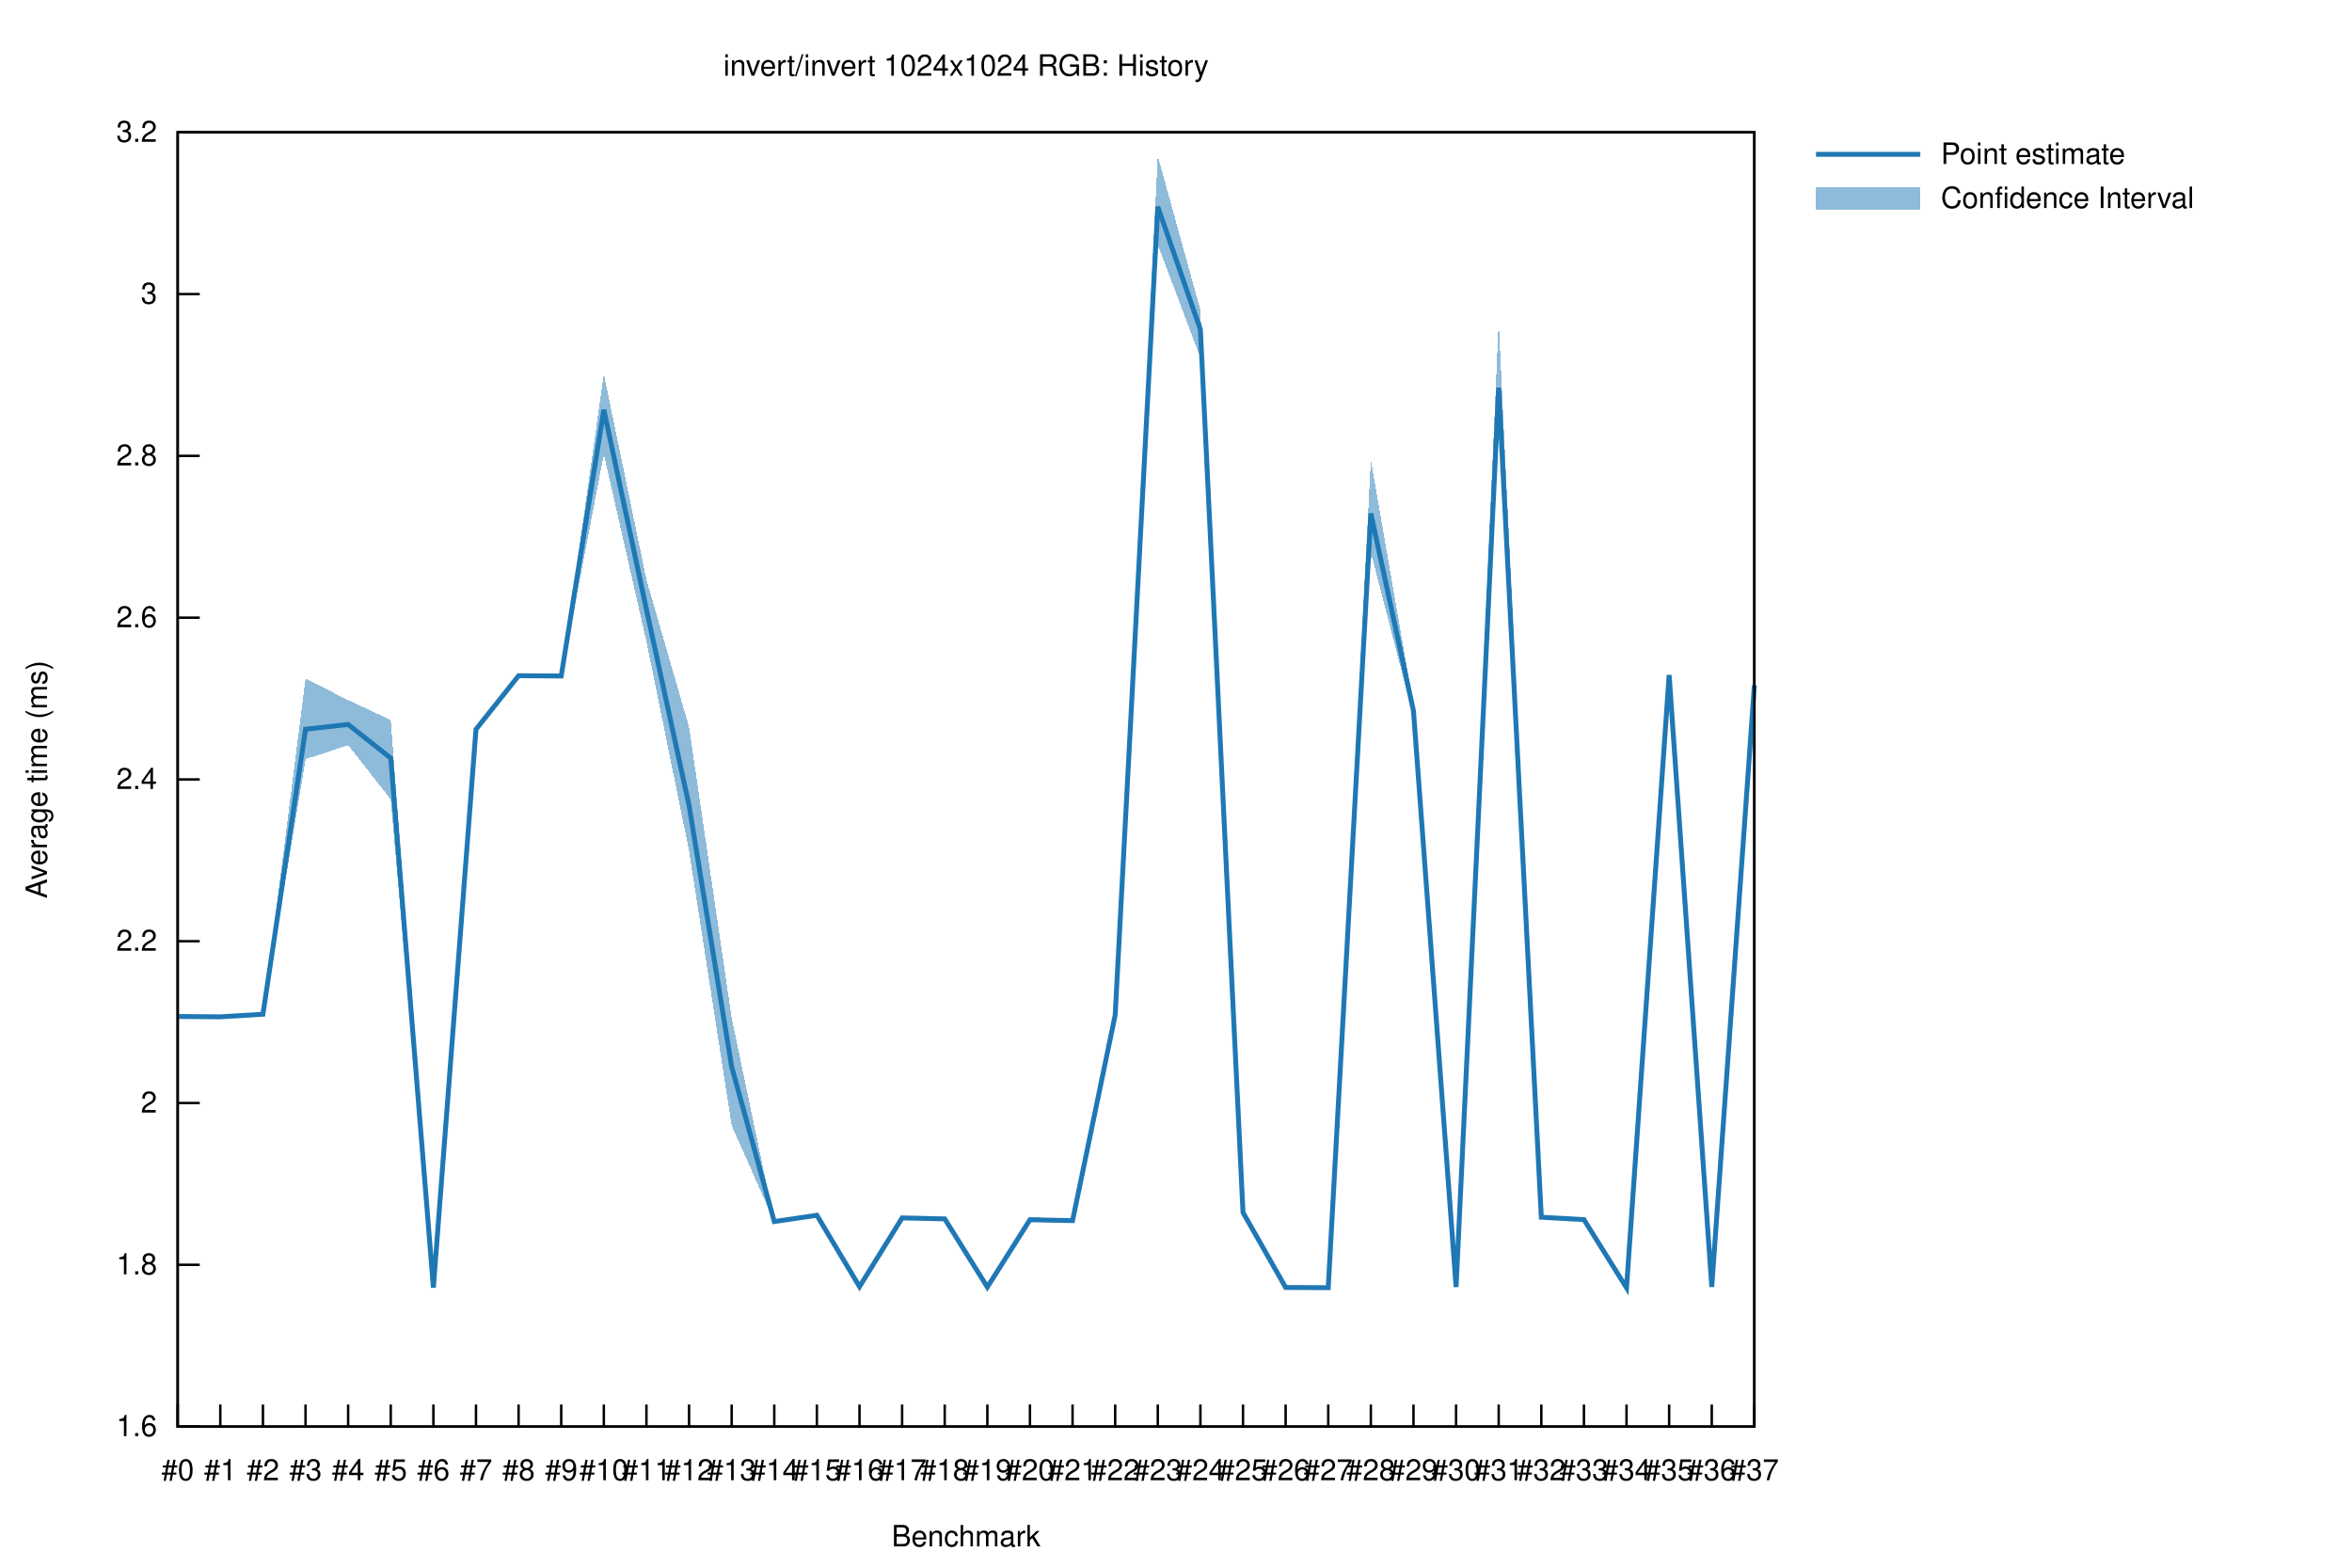
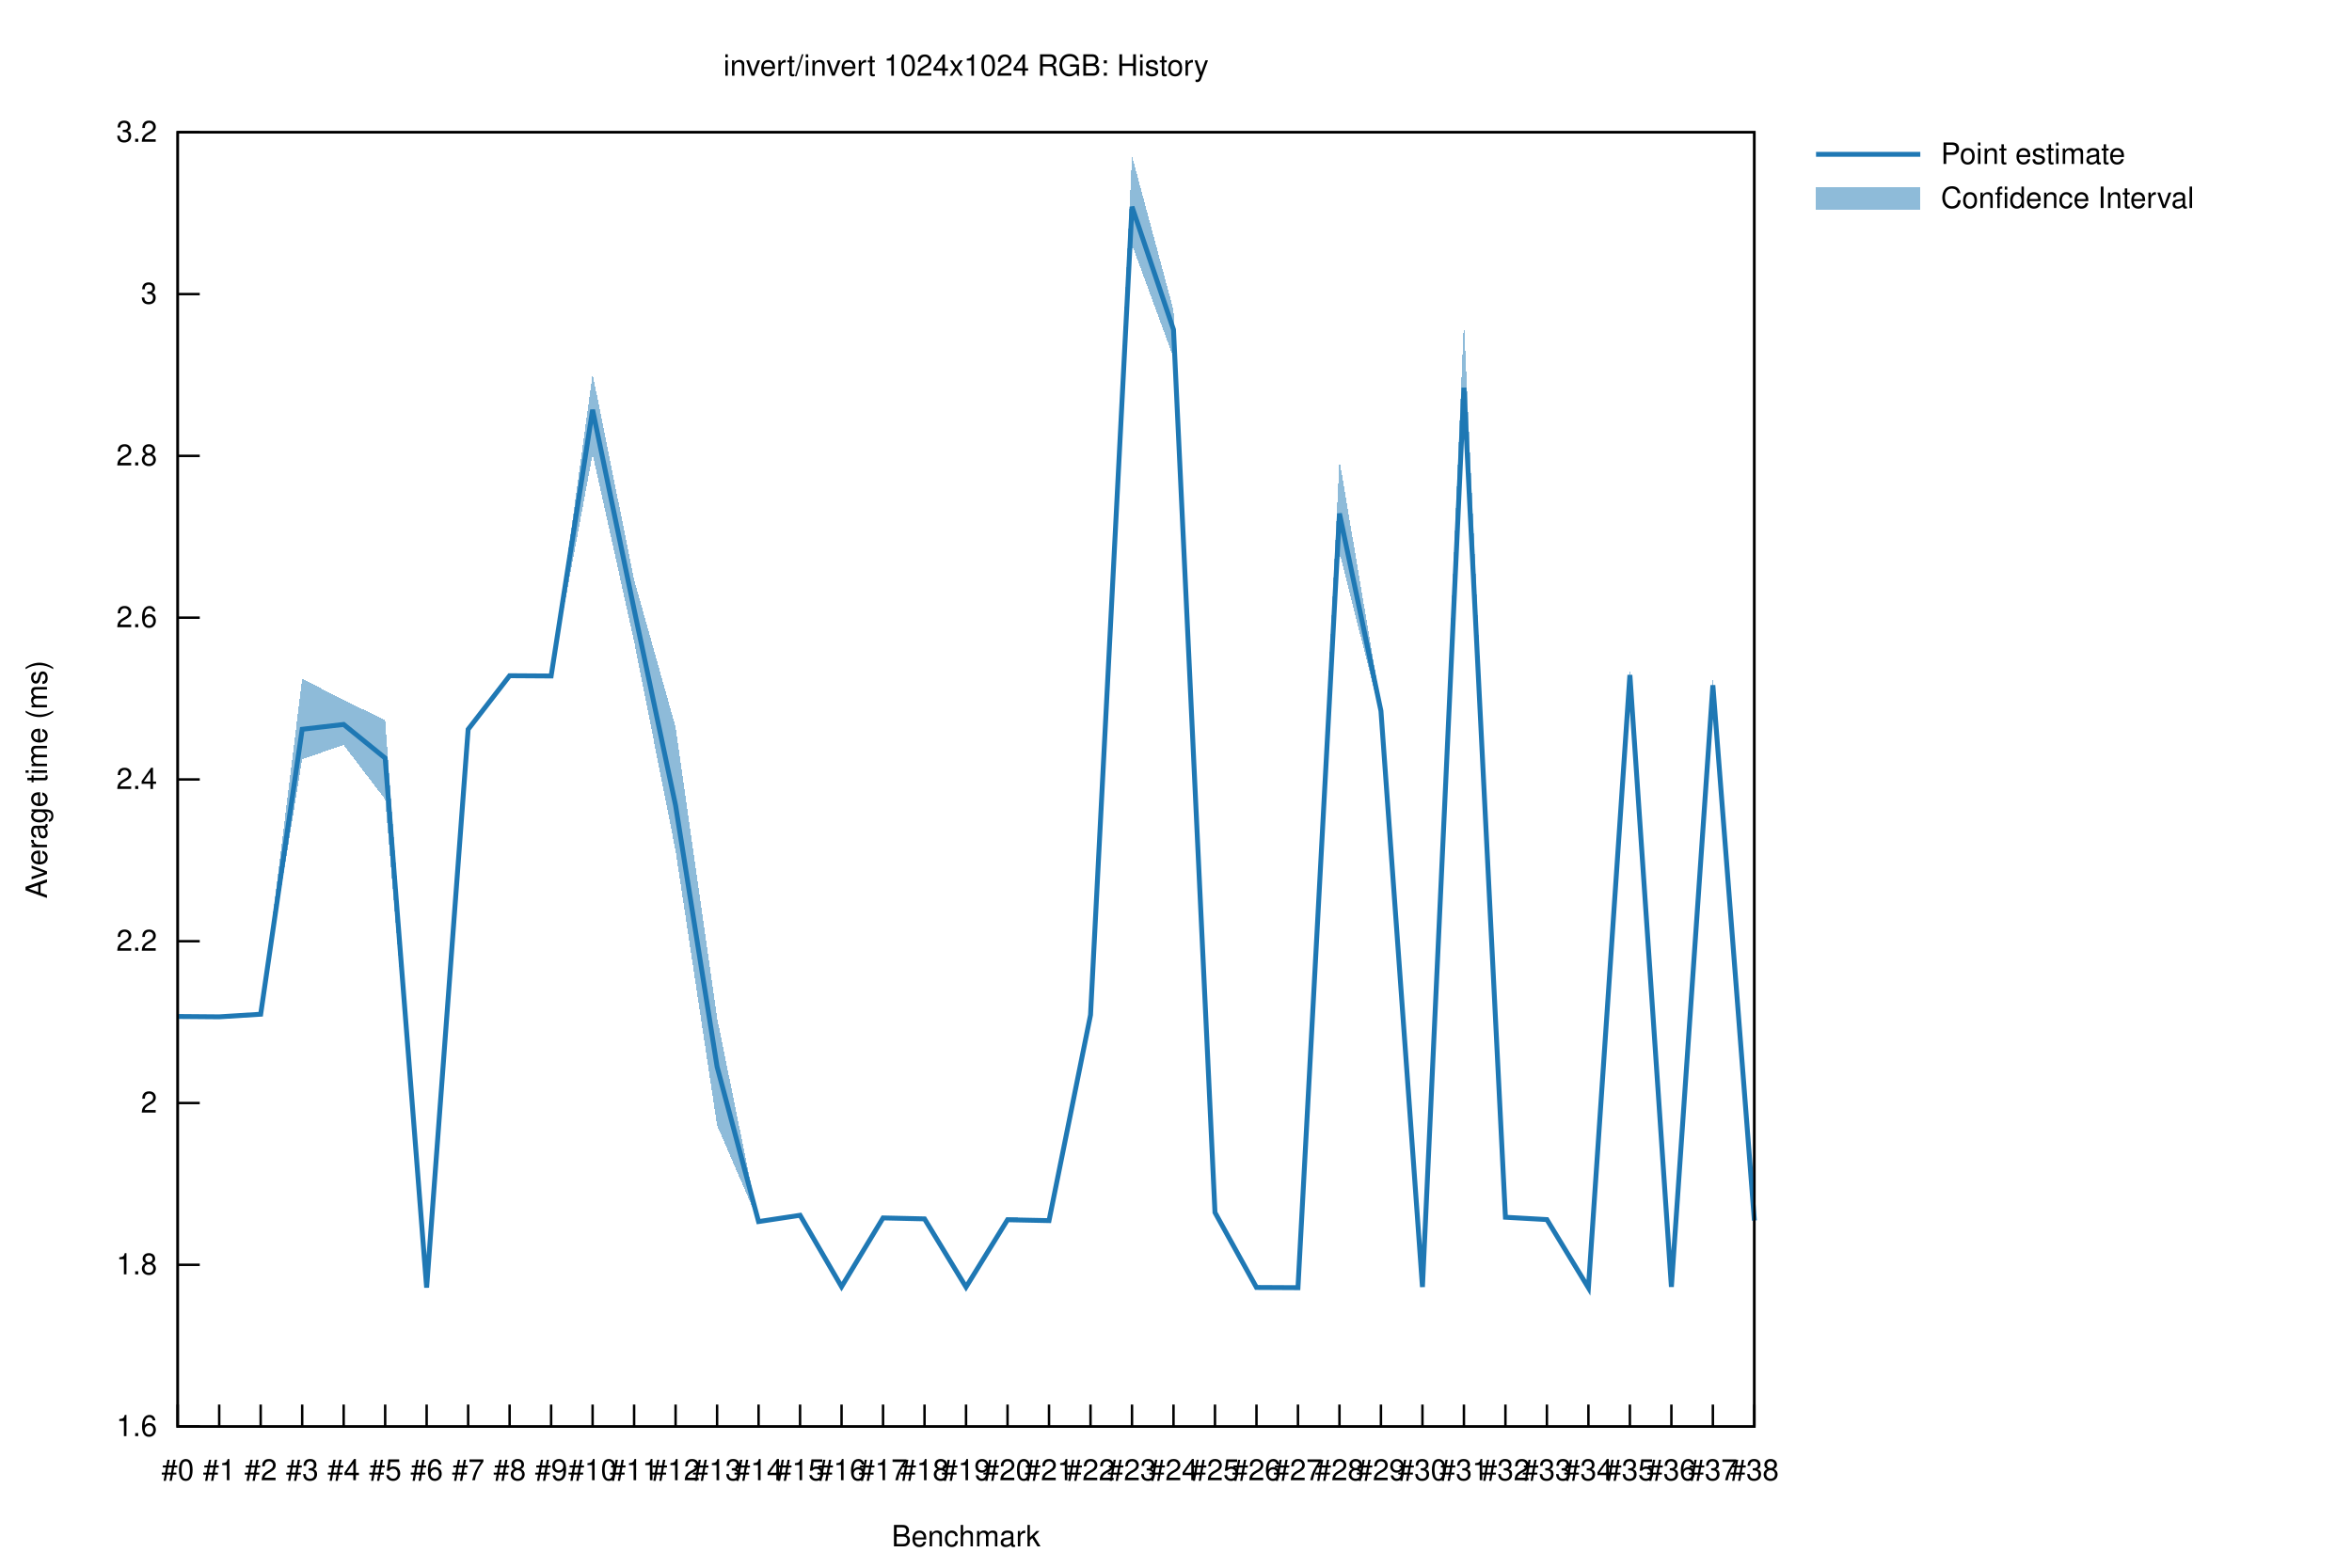
<svg xmlns="http://www.w3.org/2000/svg" xmlns:xlink="http://www.w3.org/1999/xlink" viewBox="0 0 960 640">
  <g id="gnuplot_canvas">
    <rect x="0" y="0" width="960" height="640" fill="none" />
    <defs>
      <circle id="gpDot" r="0.5" stroke-width="0.5" stroke="currentColor" />
      <path id="gpPt0" stroke-width="0.222" stroke="currentColor" d="M-1,0 h2 M0,-1 v2" />
      <path id="gpPt1" stroke-width="0.222" stroke="currentColor" d="M-1,-1 L1,1 M1,-1 L-1,1" />
      <path id="gpPt2" stroke-width="0.222" stroke="currentColor" d="M-1,0 L1,0 M0,-1 L0,1 M-1,-1 L1,1 M-1,1 L1,-1" />
      <rect id="gpPt3" stroke-width="0.222" stroke="currentColor" x="-1" y="-1" width="2" height="2" />
      <rect id="gpPt4" stroke-width="0.222" stroke="currentColor" fill="currentColor" x="-1" y="-1" width="2" height="2" />
      <circle id="gpPt5" stroke-width="0.222" stroke="currentColor" cx="0" cy="0" r="1" />
      <use xlink:href="#gpPt5" id="gpPt6" fill="currentColor" stroke="none" />
      <path id="gpPt7" stroke-width="0.222" stroke="currentColor" d="M0,-1.33 L-1.33,0.67 L1.33,0.67 z" />
      <use xlink:href="#gpPt7" id="gpPt8" fill="currentColor" stroke="none" />
      <use xlink:href="#gpPt7" id="gpPt9" stroke="currentColor" transform="rotate(180)" />
      <use xlink:href="#gpPt9" id="gpPt10" fill="currentColor" stroke="none" />
      <use xlink:href="#gpPt3" id="gpPt11" stroke="currentColor" transform="rotate(45)" />
      <use xlink:href="#gpPt11" id="gpPt12" fill="currentColor" stroke="none" />
      <path id="gpPt13" stroke-width="0.222" stroke="currentColor" d="M0,1.330 L1.265,0.411 L0.782,-1.067 L-0.782,-1.076 L-1.265,0.411 z" />
      <use xlink:href="#gpPt13" id="gpPt14" fill="currentColor" stroke="none" />
      <filter id="textbox" filterUnits="objectBoundingBox" x="0" y="0" height="1" width="1">
        <feFlood flood-color="white" flood-opacity="1" result="bgnd" />
        <feComposite in="SourceGraphic" in2="bgnd" operator="atop" />
      </filter>
      <filter id="greybox" filterUnits="objectBoundingBox" x="0" y="0" height="1" width="1">
        <feFlood flood-color="lightgrey" flood-opacity="1" result="grey" />
        <feComposite in="SourceGraphic" in2="grey" operator="atop" />
      </filter>
    </defs>
    <g fill="none" color="white" stroke="currentColor" stroke-width="1.00" stroke-linecap="butt" stroke-linejoin="miter">
</g>
    <g fill="none" color="black" stroke="currentColor" stroke-width="1.00" stroke-linecap="butt" stroke-linejoin="miter">
      <path stroke="black" d="M72.53,582.40 L81.53,582.40  " />
      <g transform="translate(64.14,586.30)" stroke="none" fill="black" font-family="Helvetica" font-size="12.00" text-anchor="end">
        <text>
          <tspan font-family="Helvetica"> 1.6</tspan>
        </text>
      </g>
    </g>
    <g fill="none" color="black" stroke="currentColor" stroke-width="1.00" stroke-linecap="butt" stroke-linejoin="miter">
      <path stroke="black" d="M72.53,516.35 L81.53,516.35  " />
      <g transform="translate(64.14,520.25)" stroke="none" fill="black" font-family="Helvetica" font-size="12.00" text-anchor="end">
        <text>
          <tspan font-family="Helvetica"> 1.8</tspan>
        </text>
      </g>
    </g>
    <g fill="none" color="black" stroke="currentColor" stroke-width="1.00" stroke-linecap="butt" stroke-linejoin="miter">
      <path stroke="black" d="M72.53,450.30 L81.53,450.30  " />
      <g transform="translate(64.14,454.20)" stroke="none" fill="black" font-family="Helvetica" font-size="12.00" text-anchor="end">
        <text>
          <tspan font-family="Helvetica"> 2</tspan>
        </text>
      </g>
    </g>
    <g fill="none" color="black" stroke="currentColor" stroke-width="1.00" stroke-linecap="butt" stroke-linejoin="miter">
      <path stroke="black" d="M72.53,384.25 L81.53,384.25  " />
      <g transform="translate(64.14,388.15)" stroke="none" fill="black" font-family="Helvetica" font-size="12.00" text-anchor="end">
        <text>
          <tspan font-family="Helvetica"> 2.2</tspan>
        </text>
      </g>
    </g>
    <g fill="none" color="black" stroke="currentColor" stroke-width="1.00" stroke-linecap="butt" stroke-linejoin="miter">
      <path stroke="black" d="M72.53,318.20 L81.53,318.20  " />
      <g transform="translate(64.14,322.10)" stroke="none" fill="black" font-family="Helvetica" font-size="12.00" text-anchor="end">
        <text>
          <tspan font-family="Helvetica"> 2.4</tspan>
        </text>
      </g>
    </g>
    <g fill="none" color="black" stroke="currentColor" stroke-width="1.00" stroke-linecap="butt" stroke-linejoin="miter">
      <path stroke="black" d="M72.53,252.16 L81.53,252.16  " />
      <g transform="translate(64.14,256.06)" stroke="none" fill="black" font-family="Helvetica" font-size="12.00" text-anchor="end">
        <text>
          <tspan font-family="Helvetica"> 2.6</tspan>
        </text>
      </g>
    </g>
    <g fill="none" color="black" stroke="currentColor" stroke-width="1.00" stroke-linecap="butt" stroke-linejoin="miter">
      <path stroke="black" d="M72.53,186.11 L81.53,186.11  " />
      <g transform="translate(64.14,190.01)" stroke="none" fill="black" font-family="Helvetica" font-size="12.00" text-anchor="end">
        <text>
          <tspan font-family="Helvetica"> 2.8</tspan>
        </text>
      </g>
    </g>
    <g fill="none" color="black" stroke="currentColor" stroke-width="1.00" stroke-linecap="butt" stroke-linejoin="miter">
      <path stroke="black" d="M72.53,120.06 L81.53,120.06  " />
      <g transform="translate(64.14,123.96)" stroke="none" fill="black" font-family="Helvetica" font-size="12.00" text-anchor="end">
        <text>
          <tspan font-family="Helvetica"> 3</tspan>
        </text>
      </g>
    </g>
    <g fill="none" color="black" stroke="currentColor" stroke-width="1.00" stroke-linecap="butt" stroke-linejoin="miter">
      <path stroke="black" d="M72.53,54.01 L81.53,54.01  " />
      <g transform="translate(64.14,57.91)" stroke="none" fill="black" font-family="Helvetica" font-size="12.00" text-anchor="end">
        <text>
          <tspan font-family="Helvetica"> 3.2</tspan>
        </text>
      </g>
    </g>
    <g fill="none" color="black" stroke="currentColor" stroke-width="1.00" stroke-linecap="butt" stroke-linejoin="miter">
      <path stroke="black" d="M72.53,582.40 L72.53,573.40  " />
      <g transform="translate(72.53,604.30)" stroke="none" fill="black" font-family="Helvetica" font-size="12.00" text-anchor="middle">
        <text>
          <tspan font-family="Helvetica">#0</tspan>
        </text>
      </g>
    </g>
    <g fill="none" color="black" stroke="currentColor" stroke-width="1.00" stroke-linecap="butt" stroke-linejoin="miter">
-       <path stroke="black" d="M89.92,582.40 L89.92,573.40  " />
-       <g transform="translate(89.92,604.30)" stroke="none" fill="black" font-family="Helvetica" font-size="12.00" text-anchor="middle">
+       <path stroke="black" d="M89.47,582.40 L89.47,573.40  " />
+       <g transform="translate(89.47,604.30)" stroke="none" fill="black" font-family="Helvetica" font-size="12.00" text-anchor="middle">
        <text>
          <tspan font-family="Helvetica">#1</tspan>
        </text>
      </g>
    </g>
    <g fill="none" color="black" stroke="currentColor" stroke-width="1.00" stroke-linecap="butt" stroke-linejoin="miter">
-       <path stroke="black" d="M107.32,582.40 L107.32,573.40  " />
-       <g transform="translate(107.32,604.30)" stroke="none" fill="black" font-family="Helvetica" font-size="12.00" text-anchor="middle">
+       <path stroke="black" d="M106.40,582.40 L106.40,573.40  " />
+       <g transform="translate(106.40,604.30)" stroke="none" fill="black" font-family="Helvetica" font-size="12.00" text-anchor="middle">
        <text>
          <tspan font-family="Helvetica">#2</tspan>
        </text>
      </g>
    </g>
    <g fill="none" color="black" stroke="currentColor" stroke-width="1.00" stroke-linecap="butt" stroke-linejoin="miter">
-       <path stroke="black" d="M124.71,582.40 L124.71,573.40  " />
-       <g transform="translate(124.71,604.30)" stroke="none" fill="black" font-family="Helvetica" font-size="12.00" text-anchor="middle">
+       <path stroke="black" d="M123.34,582.40 L123.34,573.40  " />
+       <g transform="translate(123.34,604.30)" stroke="none" fill="black" font-family="Helvetica" font-size="12.00" text-anchor="middle">
        <text>
          <tspan font-family="Helvetica">#3</tspan>
        </text>
      </g>
    </g>
    <g fill="none" color="black" stroke="currentColor" stroke-width="1.00" stroke-linecap="butt" stroke-linejoin="miter">
-       <path stroke="black" d="M142.10,582.40 L142.10,573.40  " />
-       <g transform="translate(142.10,604.30)" stroke="none" fill="black" font-family="Helvetica" font-size="12.00" text-anchor="middle">
+       <path stroke="black" d="M140.27,582.40 L140.27,573.40  " />
+       <g transform="translate(140.27,604.30)" stroke="none" fill="black" font-family="Helvetica" font-size="12.00" text-anchor="middle">
        <text>
          <tspan font-family="Helvetica">#4</tspan>
        </text>
      </g>
    </g>
    <g fill="none" color="black" stroke="currentColor" stroke-width="1.00" stroke-linecap="butt" stroke-linejoin="miter">
-       <path stroke="black" d="M159.49,582.40 L159.49,573.40  " />
-       <g transform="translate(159.49,604.30)" stroke="none" fill="black" font-family="Helvetica" font-size="12.00" text-anchor="middle">
+       <path stroke="black" d="M157.21,582.40 L157.21,573.40  " />
+       <g transform="translate(157.21,604.30)" stroke="none" fill="black" font-family="Helvetica" font-size="12.00" text-anchor="middle">
        <text>
          <tspan font-family="Helvetica">#5</tspan>
        </text>
      </g>
    </g>
    <g fill="none" color="black" stroke="currentColor" stroke-width="1.00" stroke-linecap="butt" stroke-linejoin="miter">
-       <path stroke="black" d="M176.89,582.40 L176.89,573.40  " />
-       <g transform="translate(176.89,604.30)" stroke="none" fill="black" font-family="Helvetica" font-size="12.00" text-anchor="middle">
+       <path stroke="black" d="M174.14,582.40 L174.14,573.40  " />
+       <g transform="translate(174.14,604.30)" stroke="none" fill="black" font-family="Helvetica" font-size="12.00" text-anchor="middle">
        <text>
          <tspan font-family="Helvetica">#6</tspan>
        </text>
      </g>
    </g>
    <g fill="none" color="black" stroke="currentColor" stroke-width="1.00" stroke-linecap="butt" stroke-linejoin="miter">
-       <path stroke="black" d="M194.28,582.40 L194.28,573.40  " />
-       <g transform="translate(194.28,604.30)" stroke="none" fill="black" font-family="Helvetica" font-size="12.00" text-anchor="middle">
+       <path stroke="black" d="M191.08,582.40 L191.08,573.40  " />
+       <g transform="translate(191.08,604.30)" stroke="none" fill="black" font-family="Helvetica" font-size="12.00" text-anchor="middle">
        <text>
          <tspan font-family="Helvetica">#7</tspan>
        </text>
      </g>
    </g>
    <g fill="none" color="black" stroke="currentColor" stroke-width="1.00" stroke-linecap="butt" stroke-linejoin="miter">
-       <path stroke="black" d="M211.67,582.40 L211.67,573.40  " />
-       <g transform="translate(211.67,604.30)" stroke="none" fill="black" font-family="Helvetica" font-size="12.00" text-anchor="middle">
+       <path stroke="black" d="M208.01,582.40 L208.01,573.40  " />
+       <g transform="translate(208.01,604.30)" stroke="none" fill="black" font-family="Helvetica" font-size="12.00" text-anchor="middle">
        <text>
          <tspan font-family="Helvetica">#8</tspan>
        </text>
      </g>
    </g>
    <g fill="none" color="black" stroke="currentColor" stroke-width="1.00" stroke-linecap="butt" stroke-linejoin="miter">
-       <path stroke="black" d="M229.07,582.40 L229.07,573.40  " />
-       <g transform="translate(229.07,604.30)" stroke="none" fill="black" font-family="Helvetica" font-size="12.00" text-anchor="middle">
+       <path stroke="black" d="M224.95,582.40 L224.95,573.40  " />
+       <g transform="translate(224.95,604.30)" stroke="none" fill="black" font-family="Helvetica" font-size="12.00" text-anchor="middle">
        <text>
          <tspan font-family="Helvetica">#9</tspan>
        </text>
      </g>
    </g>
    <g fill="none" color="black" stroke="currentColor" stroke-width="1.00" stroke-linecap="butt" stroke-linejoin="miter">
-       <path stroke="black" d="M246.46,582.40 L246.46,573.40  " />
-       <g transform="translate(246.46,604.30)" stroke="none" fill="black" font-family="Helvetica" font-size="12.00" text-anchor="middle">
+       <path stroke="black" d="M241.88,582.40 L241.88,573.40  " />
+       <g transform="translate(241.88,604.30)" stroke="none" fill="black" font-family="Helvetica" font-size="12.00" text-anchor="middle">
        <text>
          <tspan font-family="Helvetica">#10</tspan>
        </text>
      </g>
    </g>
    <g fill="none" color="black" stroke="currentColor" stroke-width="1.00" stroke-linecap="butt" stroke-linejoin="miter">
-       <path stroke="black" d="M263.85,582.40 L263.85,573.40  " />
-       <g transform="translate(263.85,604.30)" stroke="none" fill="black" font-family="Helvetica" font-size="12.00" text-anchor="middle">
+       <path stroke="black" d="M258.82,582.40 L258.82,573.40  " />
+       <g transform="translate(258.82,604.30)" stroke="none" fill="black" font-family="Helvetica" font-size="12.00" text-anchor="middle">
        <text>
          <tspan font-family="Helvetica">#11</tspan>
        </text>
      </g>
    </g>
    <g fill="none" color="black" stroke="currentColor" stroke-width="1.00" stroke-linecap="butt" stroke-linejoin="miter">
-       <path stroke="black" d="M281.25,582.40 L281.25,573.40  " />
-       <g transform="translate(281.25,604.30)" stroke="none" fill="black" font-family="Helvetica" font-size="12.00" text-anchor="middle">
+       <path stroke="black" d="M275.75,582.40 L275.75,573.40  " />
+       <g transform="translate(275.75,604.30)" stroke="none" fill="black" font-family="Helvetica" font-size="12.00" text-anchor="middle">
        <text>
          <tspan font-family="Helvetica">#12</tspan>
        </text>
      </g>
    </g>
    <g fill="none" color="black" stroke="currentColor" stroke-width="1.00" stroke-linecap="butt" stroke-linejoin="miter">
-       <path stroke="black" d="M298.64,582.40 L298.64,573.40  " />
-       <g transform="translate(298.64,604.30)" stroke="none" fill="black" font-family="Helvetica" font-size="12.00" text-anchor="middle">
+       <path stroke="black" d="M292.69,582.40 L292.69,573.40  " />
+       <g transform="translate(292.69,604.30)" stroke="none" fill="black" font-family="Helvetica" font-size="12.00" text-anchor="middle">
        <text>
          <tspan font-family="Helvetica">#13</tspan>
        </text>
      </g>
    </g>
    <g fill="none" color="black" stroke="currentColor" stroke-width="1.00" stroke-linecap="butt" stroke-linejoin="miter">
-       <path stroke="black" d="M316.03,582.40 L316.03,573.40  " />
-       <g transform="translate(316.03,604.30)" stroke="none" fill="black" font-family="Helvetica" font-size="12.00" text-anchor="middle">
+       <path stroke="black" d="M309.62,582.40 L309.62,573.40  " />
+       <g transform="translate(309.62,604.30)" stroke="none" fill="black" font-family="Helvetica" font-size="12.00" text-anchor="middle">
        <text>
          <tspan font-family="Helvetica">#14</tspan>
        </text>
      </g>
    </g>
    <g fill="none" color="black" stroke="currentColor" stroke-width="1.00" stroke-linecap="butt" stroke-linejoin="miter">
-       <path stroke="black" d="M333.42,582.40 L333.42,573.40  " />
-       <g transform="translate(333.42,604.30)" stroke="none" fill="black" font-family="Helvetica" font-size="12.00" text-anchor="middle">
+       <path stroke="black" d="M326.56,582.40 L326.56,573.40  " />
+       <g transform="translate(326.56,604.30)" stroke="none" fill="black" font-family="Helvetica" font-size="12.00" text-anchor="middle">
        <text>
          <tspan font-family="Helvetica">#15</tspan>
        </text>
      </g>
    </g>
    <g fill="none" color="black" stroke="currentColor" stroke-width="1.00" stroke-linecap="butt" stroke-linejoin="miter">
-       <path stroke="black" d="M350.82,582.40 L350.82,573.40  " />
-       <g transform="translate(350.82,604.30)" stroke="none" fill="black" font-family="Helvetica" font-size="12.00" text-anchor="middle">
+       <path stroke="black" d="M343.49,582.40 L343.49,573.40  " />
+       <g transform="translate(343.49,604.30)" stroke="none" fill="black" font-family="Helvetica" font-size="12.00" text-anchor="middle">
        <text>
          <tspan font-family="Helvetica">#16</tspan>
        </text>
      </g>
    </g>
    <g fill="none" color="black" stroke="currentColor" stroke-width="1.00" stroke-linecap="butt" stroke-linejoin="miter">
-       <path stroke="black" d="M368.21,582.40 L368.21,573.40  " />
-       <g transform="translate(368.21,604.30)" stroke="none" fill="black" font-family="Helvetica" font-size="12.00" text-anchor="middle">
+       <path stroke="black" d="M360.43,582.40 L360.43,573.40  " />
+       <g transform="translate(360.43,604.30)" stroke="none" fill="black" font-family="Helvetica" font-size="12.00" text-anchor="middle">
        <text>
          <tspan font-family="Helvetica">#17</tspan>
        </text>
      </g>
    </g>
    <g fill="none" color="black" stroke="currentColor" stroke-width="1.00" stroke-linecap="butt" stroke-linejoin="miter">
-       <path stroke="black" d="M385.60,582.40 L385.60,573.40  " />
-       <g transform="translate(385.60,604.30)" stroke="none" fill="black" font-family="Helvetica" font-size="12.00" text-anchor="middle">
+       <path stroke="black" d="M377.36,582.40 L377.36,573.40  " />
+       <g transform="translate(377.36,604.30)" stroke="none" fill="black" font-family="Helvetica" font-size="12.00" text-anchor="middle">
        <text>
          <tspan font-family="Helvetica">#18</tspan>
        </text>
      </g>
    </g>
    <g fill="none" color="black" stroke="currentColor" stroke-width="1.00" stroke-linecap="butt" stroke-linejoin="miter">
-       <path stroke="black" d="M403.00,582.40 L403.00,573.40  " />
-       <g transform="translate(403.00,604.30)" stroke="none" fill="black" font-family="Helvetica" font-size="12.00" text-anchor="middle">
+       <path stroke="black" d="M394.30,582.40 L394.30,573.40  " />
+       <g transform="translate(394.30,604.30)" stroke="none" fill="black" font-family="Helvetica" font-size="12.00" text-anchor="middle">
        <text>
          <tspan font-family="Helvetica">#19</tspan>
        </text>
      </g>
    </g>
    <g fill="none" color="black" stroke="currentColor" stroke-width="1.00" stroke-linecap="butt" stroke-linejoin="miter">
-       <path stroke="black" d="M420.39,582.40 L420.39,573.40  " />
-       <g transform="translate(420.39,604.30)" stroke="none" fill="black" font-family="Helvetica" font-size="12.00" text-anchor="middle">
+       <path stroke="black" d="M411.24,582.40 L411.24,573.40  " />
+       <g transform="translate(411.24,604.30)" stroke="none" fill="black" font-family="Helvetica" font-size="12.00" text-anchor="middle">
        <text>
          <tspan font-family="Helvetica">#20</tspan>
        </text>
      </g>
    </g>
    <g fill="none" color="black" stroke="currentColor" stroke-width="1.00" stroke-linecap="butt" stroke-linejoin="miter">
-       <path stroke="black" d="M437.78,582.40 L437.78,573.40  " />
-       <g transform="translate(437.78,604.30)" stroke="none" fill="black" font-family="Helvetica" font-size="12.00" text-anchor="middle">
+       <path stroke="black" d="M428.17,582.40 L428.17,573.40  " />
+       <g transform="translate(428.17,604.30)" stroke="none" fill="black" font-family="Helvetica" font-size="12.00" text-anchor="middle">
        <text>
          <tspan font-family="Helvetica">#21</tspan>
        </text>
      </g>
    </g>
    <g fill="none" color="black" stroke="currentColor" stroke-width="1.00" stroke-linecap="butt" stroke-linejoin="miter">
-       <path stroke="black" d="M455.18,582.40 L455.18,573.40  " />
-       <g transform="translate(455.18,604.30)" stroke="none" fill="black" font-family="Helvetica" font-size="12.00" text-anchor="middle">
+       <path stroke="black" d="M445.11,582.40 L445.11,573.40  " />
+       <g transform="translate(445.11,604.30)" stroke="none" fill="black" font-family="Helvetica" font-size="12.00" text-anchor="middle">
        <text>
          <tspan font-family="Helvetica">#22</tspan>
        </text>
      </g>
    </g>
    <g fill="none" color="black" stroke="currentColor" stroke-width="1.00" stroke-linecap="butt" stroke-linejoin="miter">
-       <path stroke="black" d="M472.57,582.40 L472.57,573.40  " />
-       <g transform="translate(472.57,604.30)" stroke="none" fill="black" font-family="Helvetica" font-size="12.00" text-anchor="middle">
+       <path stroke="black" d="M462.04,582.40 L462.04,573.40  " />
+       <g transform="translate(462.04,604.30)" stroke="none" fill="black" font-family="Helvetica" font-size="12.00" text-anchor="middle">
        <text>
          <tspan font-family="Helvetica">#23</tspan>
        </text>
      </g>
    </g>
    <g fill="none" color="black" stroke="currentColor" stroke-width="1.00" stroke-linecap="butt" stroke-linejoin="miter">
-       <path stroke="black" d="M489.96,582.40 L489.96,573.40  " />
-       <g transform="translate(489.96,604.30)" stroke="none" fill="black" font-family="Helvetica" font-size="12.00" text-anchor="middle">
+       <path stroke="black" d="M478.98,582.40 L478.98,573.40  " />
+       <g transform="translate(478.98,604.30)" stroke="none" fill="black" font-family="Helvetica" font-size="12.00" text-anchor="middle">
        <text>
          <tspan font-family="Helvetica">#24</tspan>
        </text>
      </g>
    </g>
    <g fill="none" color="black" stroke="currentColor" stroke-width="1.00" stroke-linecap="butt" stroke-linejoin="miter">
-       <path stroke="black" d="M507.35,582.40 L507.35,573.40  " />
-       <g transform="translate(507.35,604.30)" stroke="none" fill="black" font-family="Helvetica" font-size="12.00" text-anchor="middle">
+       <path stroke="black" d="M495.91,582.40 L495.91,573.40  " />
+       <g transform="translate(495.91,604.30)" stroke="none" fill="black" font-family="Helvetica" font-size="12.00" text-anchor="middle">
        <text>
          <tspan font-family="Helvetica">#25</tspan>
        </text>
      </g>
    </g>
    <g fill="none" color="black" stroke="currentColor" stroke-width="1.00" stroke-linecap="butt" stroke-linejoin="miter">
-       <path stroke="black" d="M524.75,582.40 L524.75,573.40  " />
-       <g transform="translate(524.75,604.30)" stroke="none" fill="black" font-family="Helvetica" font-size="12.00" text-anchor="middle">
+       <path stroke="black" d="M512.85,582.40 L512.85,573.40  " />
+       <g transform="translate(512.85,604.30)" stroke="none" fill="black" font-family="Helvetica" font-size="12.00" text-anchor="middle">
        <text>
          <tspan font-family="Helvetica">#26</tspan>
        </text>
      </g>
    </g>
    <g fill="none" color="black" stroke="currentColor" stroke-width="1.00" stroke-linecap="butt" stroke-linejoin="miter">
-       <path stroke="black" d="M542.14,582.40 L542.14,573.40  " />
-       <g transform="translate(542.14,604.30)" stroke="none" fill="black" font-family="Helvetica" font-size="12.00" text-anchor="middle">
+       <path stroke="black" d="M529.78,582.40 L529.78,573.40  " />
+       <g transform="translate(529.78,604.30)" stroke="none" fill="black" font-family="Helvetica" font-size="12.00" text-anchor="middle">
        <text>
          <tspan font-family="Helvetica">#27</tspan>
        </text>
      </g>
    </g>
    <g fill="none" color="black" stroke="currentColor" stroke-width="1.00" stroke-linecap="butt" stroke-linejoin="miter">
-       <path stroke="black" d="M559.53,582.40 L559.53,573.40  " />
-       <g transform="translate(559.53,604.30)" stroke="none" fill="black" font-family="Helvetica" font-size="12.00" text-anchor="middle">
+       <path stroke="black" d="M546.72,582.40 L546.72,573.40  " />
+       <g transform="translate(546.72,604.30)" stroke="none" fill="black" font-family="Helvetica" font-size="12.00" text-anchor="middle">
        <text>
          <tspan font-family="Helvetica">#28</tspan>
        </text>
      </g>
    </g>
    <g fill="none" color="black" stroke="currentColor" stroke-width="1.00" stroke-linecap="butt" stroke-linejoin="miter">
-       <path stroke="black" d="M576.93,582.40 L576.93,573.40  " />
-       <g transform="translate(576.93,604.30)" stroke="none" fill="black" font-family="Helvetica" font-size="12.00" text-anchor="middle">
+       <path stroke="black" d="M563.65,582.40 L563.65,573.40  " />
+       <g transform="translate(563.65,604.30)" stroke="none" fill="black" font-family="Helvetica" font-size="12.00" text-anchor="middle">
        <text>
          <tspan font-family="Helvetica">#29</tspan>
        </text>
      </g>
    </g>
    <g fill="none" color="black" stroke="currentColor" stroke-width="1.00" stroke-linecap="butt" stroke-linejoin="miter">
-       <path stroke="black" d="M594.32,582.40 L594.32,573.40  " />
-       <g transform="translate(594.32,604.30)" stroke="none" fill="black" font-family="Helvetica" font-size="12.00" text-anchor="middle">
+       <path stroke="black" d="M580.59,582.40 L580.59,573.40  " />
+       <g transform="translate(580.59,604.30)" stroke="none" fill="black" font-family="Helvetica" font-size="12.00" text-anchor="middle">
        <text>
          <tspan font-family="Helvetica">#30</tspan>
        </text>
      </g>
    </g>
    <g fill="none" color="black" stroke="currentColor" stroke-width="1.00" stroke-linecap="butt" stroke-linejoin="miter">
-       <path stroke="black" d="M611.71,582.40 L611.71,573.40  " />
-       <g transform="translate(611.71,604.30)" stroke="none" fill="black" font-family="Helvetica" font-size="12.00" text-anchor="middle">
+       <path stroke="black" d="M597.52,582.40 L597.52,573.40  " />
+       <g transform="translate(597.52,604.30)" stroke="none" fill="black" font-family="Helvetica" font-size="12.00" text-anchor="middle">
        <text>
          <tspan font-family="Helvetica">#31</tspan>
        </text>
      </g>
    </g>
    <g fill="none" color="black" stroke="currentColor" stroke-width="1.00" stroke-linecap="butt" stroke-linejoin="miter">
-       <path stroke="black" d="M629.11,582.40 L629.11,573.40  " />
-       <g transform="translate(629.11,604.30)" stroke="none" fill="black" font-family="Helvetica" font-size="12.00" text-anchor="middle">
+       <path stroke="black" d="M614.46,582.40 L614.46,573.40  " />
+       <g transform="translate(614.46,604.30)" stroke="none" fill="black" font-family="Helvetica" font-size="12.00" text-anchor="middle">
        <text>
          <tspan font-family="Helvetica">#32</tspan>
        </text>
      </g>
    </g>
    <g fill="none" color="black" stroke="currentColor" stroke-width="1.00" stroke-linecap="butt" stroke-linejoin="miter">
-       <path stroke="black" d="M646.50,582.40 L646.50,573.40  " />
-       <g transform="translate(646.50,604.30)" stroke="none" fill="black" font-family="Helvetica" font-size="12.00" text-anchor="middle">
+       <path stroke="black" d="M631.39,582.40 L631.39,573.40  " />
+       <g transform="translate(631.39,604.30)" stroke="none" fill="black" font-family="Helvetica" font-size="12.00" text-anchor="middle">
        <text>
          <tspan font-family="Helvetica">#33</tspan>
        </text>
      </g>
    </g>
    <g fill="none" color="black" stroke="currentColor" stroke-width="1.00" stroke-linecap="butt" stroke-linejoin="miter">
-       <path stroke="black" d="M663.89,582.40 L663.89,573.40  " />
-       <g transform="translate(663.89,604.30)" stroke="none" fill="black" font-family="Helvetica" font-size="12.00" text-anchor="middle">
+       <path stroke="black" d="M648.33,582.40 L648.33,573.40  " />
+       <g transform="translate(648.33,604.30)" stroke="none" fill="black" font-family="Helvetica" font-size="12.00" text-anchor="middle">
        <text>
          <tspan font-family="Helvetica">#34</tspan>
        </text>
      </g>
    </g>
    <g fill="none" color="black" stroke="currentColor" stroke-width="1.00" stroke-linecap="butt" stroke-linejoin="miter">
-       <path stroke="black" d="M681.28,582.40 L681.28,573.40  " />
-       <g transform="translate(681.28,604.30)" stroke="none" fill="black" font-family="Helvetica" font-size="12.00" text-anchor="middle">
+       <path stroke="black" d="M665.26,582.40 L665.26,573.40  " />
+       <g transform="translate(665.26,604.30)" stroke="none" fill="black" font-family="Helvetica" font-size="12.00" text-anchor="middle">
        <text>
          <tspan font-family="Helvetica">#35</tspan>
        </text>
      </g>
    </g>
    <g fill="none" color="black" stroke="currentColor" stroke-width="1.00" stroke-linecap="butt" stroke-linejoin="miter">
-       <path stroke="black" d="M698.68,582.40 L698.68,573.40  " />
-       <g transform="translate(698.68,604.30)" stroke="none" fill="black" font-family="Helvetica" font-size="12.00" text-anchor="middle">
+       <path stroke="black" d="M682.20,582.40 L682.20,573.40  " />
+       <g transform="translate(682.20,604.30)" stroke="none" fill="black" font-family="Helvetica" font-size="12.00" text-anchor="middle">
        <text>
          <tspan font-family="Helvetica">#36</tspan>
+         </text>
+       </g>
+     </g>
+     <g fill="none" color="black" stroke="currentColor" stroke-width="1.00" stroke-linecap="butt" stroke-linejoin="miter">
+       <path stroke="black" d="M699.13,582.40 L699.13,573.40  " />
+       <g transform="translate(699.13,604.30)" stroke="none" fill="black" font-family="Helvetica" font-size="12.00" text-anchor="middle">
+         <text>
+           <tspan font-family="Helvetica">#37</tspan>
        </text>
      </g>
    </g>
    <g fill="none" color="black" stroke="currentColor" stroke-width="1.00" stroke-linecap="butt" stroke-linejoin="miter">
      <path stroke="black" d="M716.07,582.40 L716.07,573.40  " />
      <g transform="translate(716.07,604.30)" stroke="none" fill="black" font-family="Helvetica" font-size="12.00" text-anchor="middle">
        <text>
-           <tspan font-family="Helvetica">#37</tspan>
+           <tspan font-family="Helvetica">#38</tspan>
        </text>
      </g>
    </g>
    <g fill="none" color="black" stroke="currentColor" stroke-width="1.00" stroke-linecap="butt" stroke-linejoin="miter">
</g>
    <g fill="none" color="black" stroke="currentColor" stroke-width="1.00" stroke-linecap="butt" stroke-linejoin="miter">
      <path stroke="black" d="M72.53,54.01 L72.53,582.40 L716.07,582.40 L716.07,54.01 L72.53,54.01 Z  " />
    </g>
    <g fill="none" color="black" stroke="currentColor" stroke-width="1.00" stroke-linecap="butt" stroke-linejoin="miter">
      <g transform="translate(19.18,318.21) rotate(270)" stroke="none" fill="black" font-family="Helvetica" font-size="12.00" text-anchor="middle">
        <text>
          <tspan font-family="Helvetica">Average time (ms)</tspan>
        </text>
      </g>
    </g>
    <g fill="none" color="black" stroke="currentColor" stroke-width="1.00" stroke-linecap="butt" stroke-linejoin="miter">
      <g transform="translate(394.30,631.30)" stroke="none" fill="black" font-family="Helvetica" font-size="12.00" text-anchor="middle">
        <text>
          <tspan font-family="Helvetica">Benchmark</tspan>
        </text>
      </g>
    </g>
    <g fill="none" color="black" stroke="currentColor" stroke-width="1.00" stroke-linecap="butt" stroke-linejoin="miter">
</g>
    <g id="gnuplot_plot_1">
      <g fill="none" color="white" stroke="currentColor" stroke-width="2.00" stroke-linecap="butt" stroke-linejoin="miter">
</g>
      <g fill="none" color="black" stroke="currentColor" stroke-width="2.00" stroke-linecap="butt" stroke-linejoin="miter">
        <g transform="translate(792.19,66.91)" stroke="none" fill="black" font-family="Helvetica" font-size="12.00" text-anchor="start">
          <text>
            <tspan font-family="Helvetica">Point estimate</tspan>
          </text>
        </g>
      </g>
      <g fill="none" color="black" stroke="currentColor" stroke-width="2.00" stroke-linecap="butt" stroke-linejoin="miter">
-         <path stroke="rgb( 31, 120, 180)" d="M741.24,63.01 L783.80,63.01 M72.53,414.97 L89.92,415.11 L107.32,414.05 L124.71,297.72 L142.10,295.75 L159.49,309.49   L176.89,525.66 L194.28,297.75 L211.67,275.86 L229.07,275.97 L246.46,167.28 L263.85,248.81 L281.25,328.83 L298.64,435.49   L316.03,498.70 L333.42,496.13 L350.82,525.28 L368.21,497.21 L385.60,497.60 L403.00,525.44 L420.39,497.96 L437.78,498.31   L455.18,414.36 L472.57,84.38 L489.96,134.57 L507.35,495.00 L524.75,525.60 L542.14,525.69 L559.53,209.63 L576.93,290.24   L594.32,525.42 L611.71,158.27 L629.11,496.93 L646.50,497.89 L663.89,525.74 L681.28,275.54 L698.68,525.38 L716.07,279.74    " />
+         <path stroke="rgb( 31, 120, 180)" d="M741.24,63.01 L783.80,63.01 M72.53,414.97 L89.47,415.11 L106.40,414.05 L123.34,297.72 L140.27,295.75 L157.21,309.49   L174.14,525.66 L191.08,297.75 L208.01,275.86 L224.95,275.97 L241.88,167.28 L258.82,248.81 L275.75,328.83 L292.69,435.49   L309.62,498.70 L326.56,496.13 L343.49,525.28 L360.43,497.21 L377.36,497.60 L394.30,525.44 L411.24,497.96 L428.17,498.31   L445.11,414.36 L462.04,84.38 L478.98,134.57 L495.91,495.00 L512.85,525.60 L529.78,525.69 L546.72,209.63 L563.65,290.24   L580.59,525.42 L597.52,158.27 L614.46,496.93 L631.39,497.89 L648.33,525.74 L665.26,275.54 L682.20,525.38 L699.13,279.74   L716.07,498.28  " />
      </g>
    </g>
    <g id="gnuplot_plot_2">
      <g fill="none" color="white" stroke="rgb( 31, 120, 180)" stroke-width="1.00" stroke-linecap="butt" stroke-linejoin="miter">
</g>
      <g fill="none" color="black" stroke="currentColor" stroke-width="1.00" stroke-linecap="butt" stroke-linejoin="miter">
        <g transform="translate(792.19,84.91)" stroke="none" fill="black" font-family="Helvetica" font-size="12.00" text-anchor="start">
          <text>
            <tspan font-family="Helvetica">Confidence Interval</tspan>
          </text>
        </g>
      </g>
      <g fill="none" color="black" stroke="currentColor" stroke-width="1.00" stroke-linecap="butt" stroke-linejoin="miter">
        <g stroke="none" shape-rendering="crispEdges">
          <polygon fill="rgb( 31, 120, 180)" fill-opacity="0.5" points="741.24,85.51 783.80,85.51 783.80,76.51 741.24,76.51 " />
-           <polygon fill="rgb( 31, 120, 180)" fill-opacity="0.5" points="72.53,414.87 89.92,415.09 107.32,413.91 124.71,277.04 142.10,285.83 159.49,293.93 176.89,525.56 194.28,297.57 211.67,275.79 229.07,275.85 246.46,152.69 263.85,236.65 281.25,296.84 298.64,415.57 316.03,498.66 333.42,495.89 350.82,524.89 368.21,497.01 385.60,497.50 403.00,525.38 420.39,496.72 437.78,498.19 455.18,414.23 472.57,63.70 489.96,126.58 507.35,494.62 524.75,525.48 542.14,525.64 559.53,187.83 576.93,287.99 594.32,525.27 611.71,131.15 629.11,496.77 646.50,497.75 663.89,525.70 681.28,273.85 698.68,525.25 716.07,276.98 716.07,282.16 698.68,525.52 681.28,277.24 663.89,525.76 646.50,498.05 629.11,497.14 611.71,171.22 594.32,525.50 576.93,292.66 559.53,225.49 542.14,525.71 524.75,525.65 507.35,495.43 489.96,146.01 472.57,99.90 455.18,414.44 437.78,498.43 420.39,498.59 403.00,525.49 385.60,497.66 368.21,497.34 350.82,525.56 333.42,496.29 316.03,498.72 298.64,459.47 281.25,347.38 263.85,261.88 246.46,185.43 229.07,276.05 211.67,275.93 194.28,297.87 176.89,525.72 159.49,326.35 142.10,304.17 124.71,309.91 107.32,414.18 89.92,415.14 72.53,415.02 " />
+           <polygon fill="rgb( 31, 120, 180)" fill-opacity="0.5" points="72.53,414.87 89.47,415.09 106.40,413.91 123.34,277.04 140.27,285.83 157.21,293.93 174.14,525.56 191.08,297.57 208.01,275.79 224.95,275.85 241.88,152.69 258.82,236.65 275.75,296.84 292.69,415.57 309.62,498.66 326.56,495.89 343.49,524.89 360.43,497.01 377.36,497.50 394.30,525.38 411.24,496.72 428.17,498.19 445.11,414.23 462.04,63.70 478.98,126.58 495.91,494.62 512.85,525.48 529.78,525.64 546.72,187.83 563.65,287.99 580.59,525.27 597.52,131.15 614.46,496.77 631.39,497.75 648.33,525.70 665.26,273.85 682.20,525.25 699.13,276.98 716.07,498.11 716.07,498.43 699.13,282.16 682.20,525.52 665.26,277.24 648.33,525.76 631.39,498.05 614.46,497.14 597.52,171.22 580.59,525.50 563.65,292.66 546.72,225.49 529.78,525.71 512.85,525.65 495.91,495.43 478.98,146.01 462.04,99.90 445.11,414.44 428.17,498.43 411.24,498.59 394.30,525.49 377.36,497.66 360.43,497.34 343.49,525.56 326.56,496.29 309.62,498.72 292.69,459.47 275.75,347.38 258.82,261.88 241.88,185.43 224.95,276.05 208.01,275.93 191.08,297.87 174.14,525.72 157.21,326.35 140.27,304.17 123.34,309.91 106.40,414.18 89.47,415.14 72.53,415.02 " />
        </g>
      </g>
    </g>
    <g fill="none" color="white" stroke="rgb( 31, 120, 180)" stroke-width="2.00" stroke-linecap="butt" stroke-linejoin="miter">
</g>
    <g fill="none" color="black" stroke="currentColor" stroke-width="2.00" stroke-linecap="butt" stroke-linejoin="miter">
</g>
    <g fill="none" color="black" stroke="black" stroke-width="1.00" stroke-linecap="butt" stroke-linejoin="miter">
</g>
    <g fill="none" color="black" stroke="currentColor" stroke-width="1.00" stroke-linecap="butt" stroke-linejoin="miter">
      <path stroke="black" d="M72.53,54.01 L72.53,582.40 L716.07,582.40 L716.07,54.01 L72.53,54.01 Z  " />
    </g>
    <g fill="none" color="black" stroke="currentColor" stroke-width="1.00" stroke-linecap="butt" stroke-linejoin="miter">
      <g transform="translate(394.30,30.91)" stroke="none" fill="black" font-family="Helvetica" font-size="12.00" text-anchor="middle">
        <text>
          <tspan font-family="Helvetica">invert/invert 1024x1024 RGB: History</tspan>
        </text>
      </g>
    </g>
    <g fill="none" color="black" stroke="currentColor" stroke-width="1.00" stroke-linecap="butt" stroke-linejoin="miter">
</g>
  </g>
</svg>
